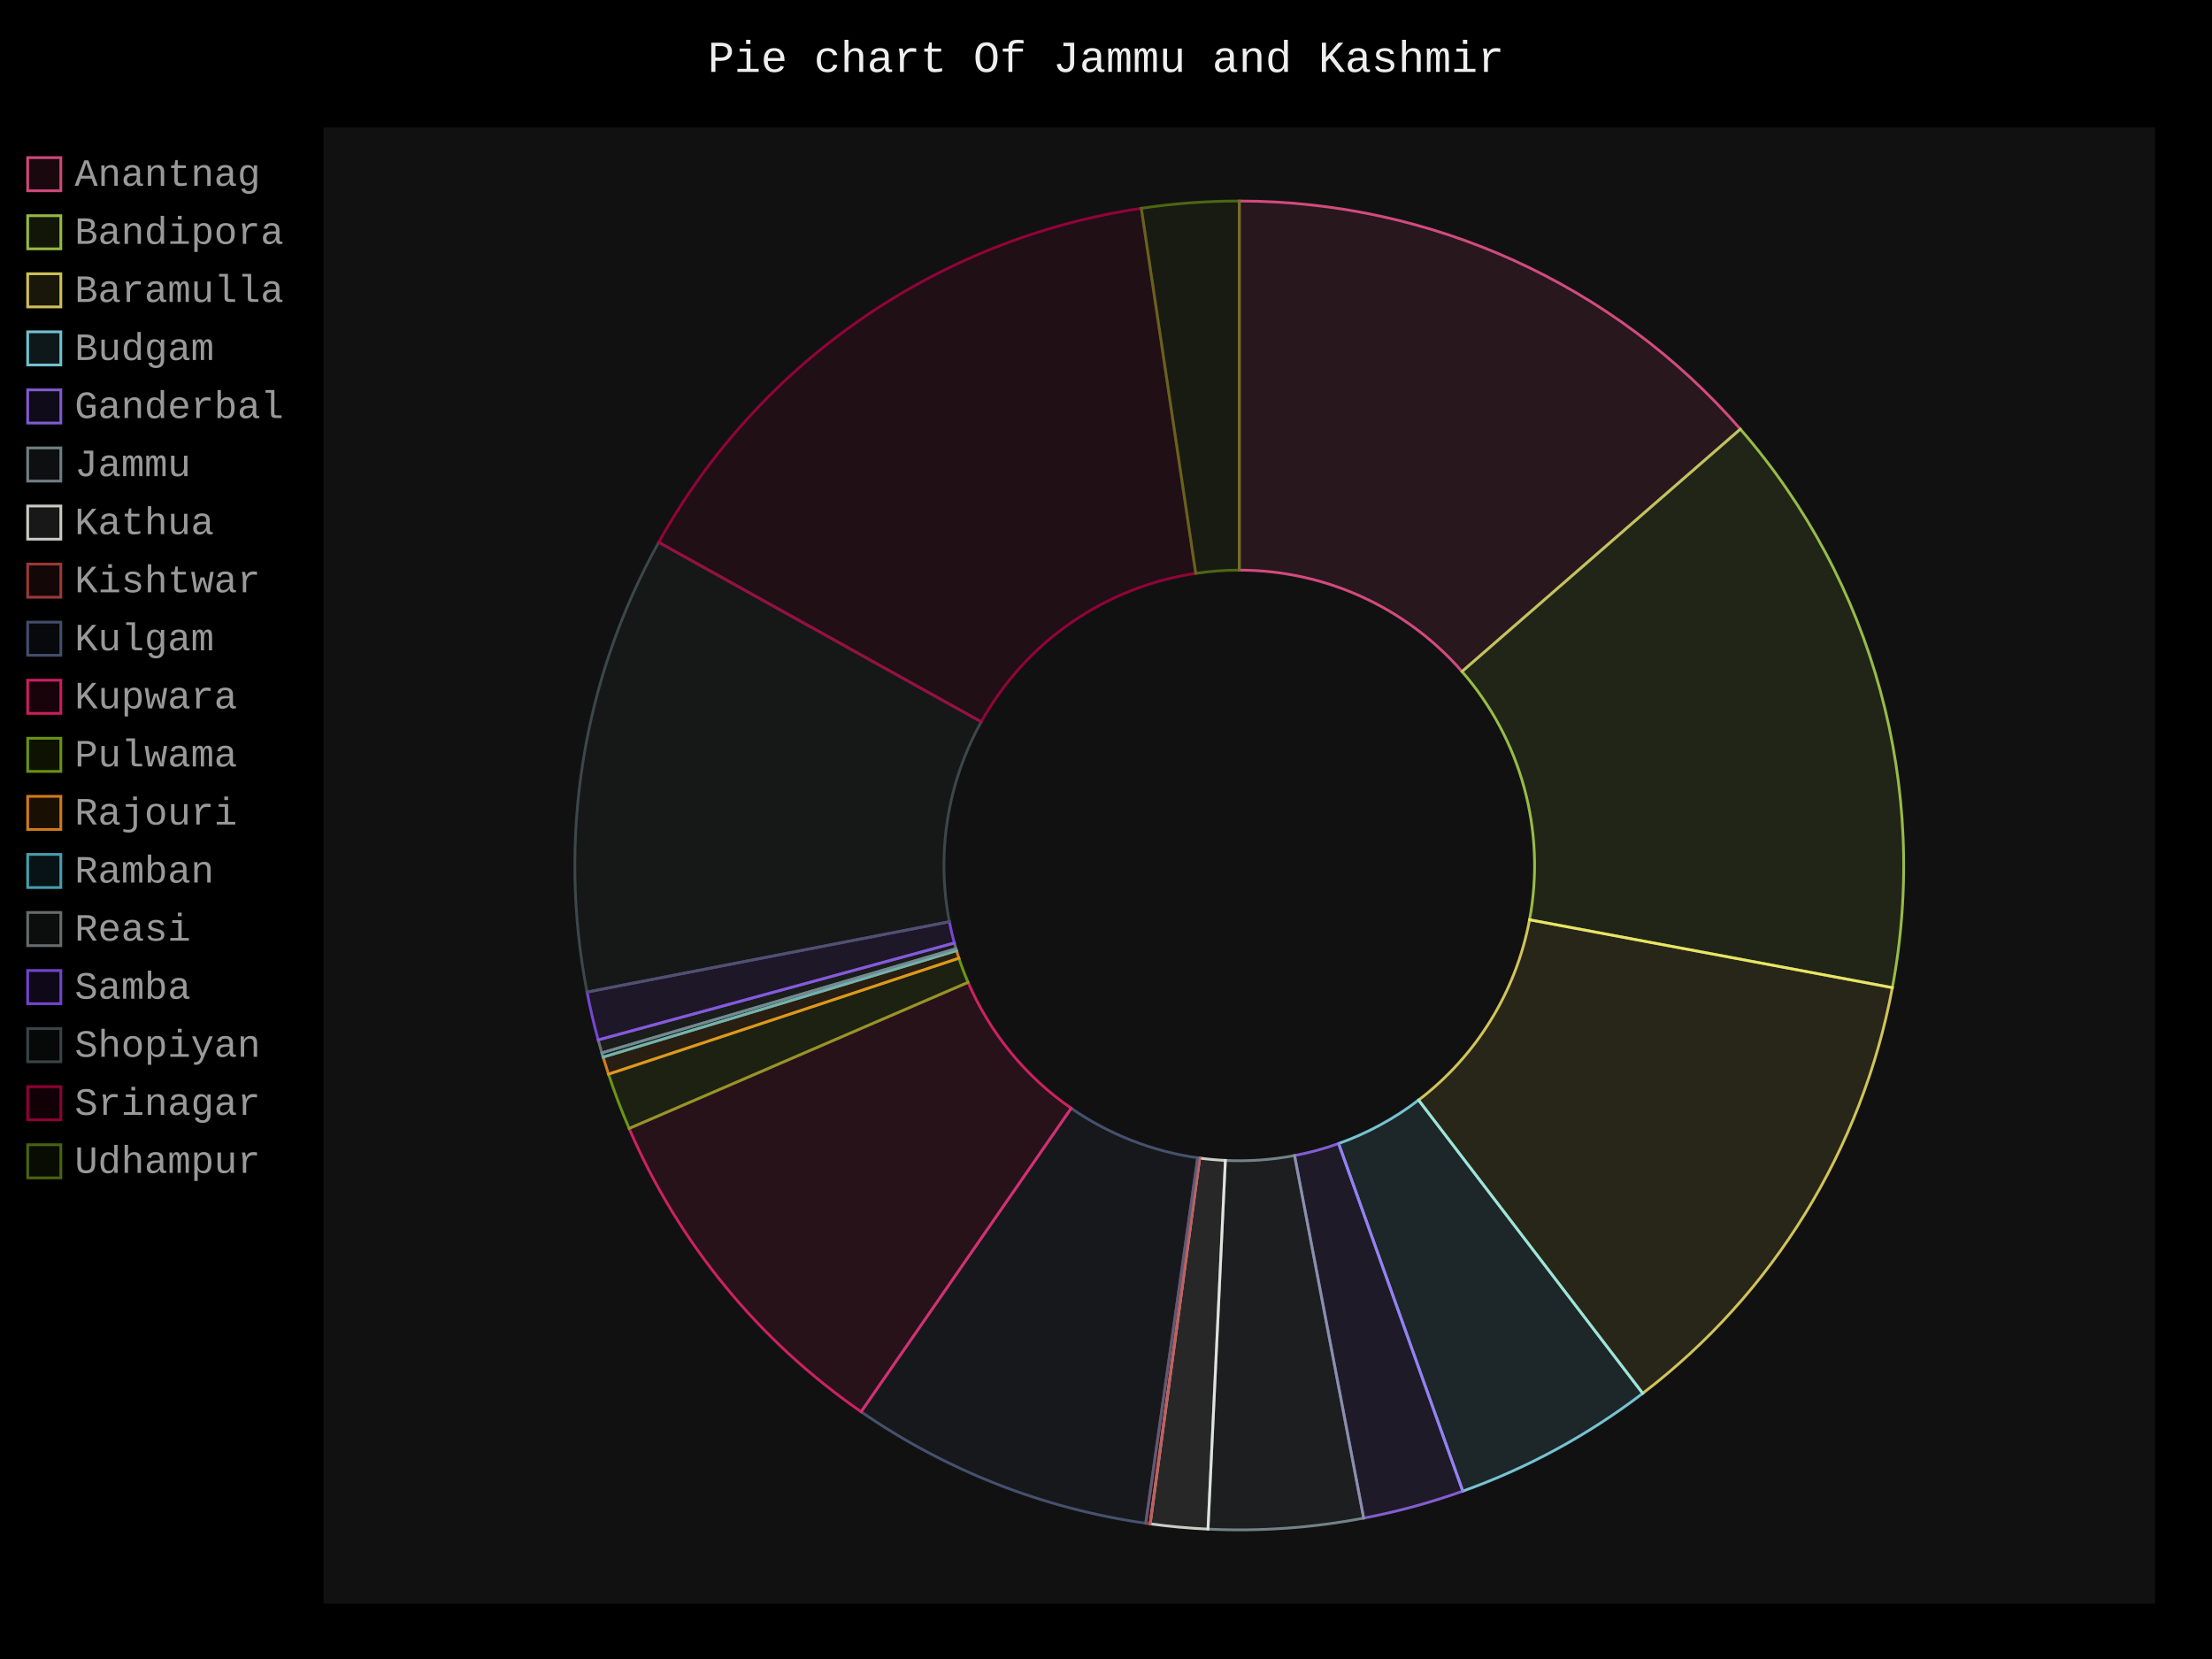
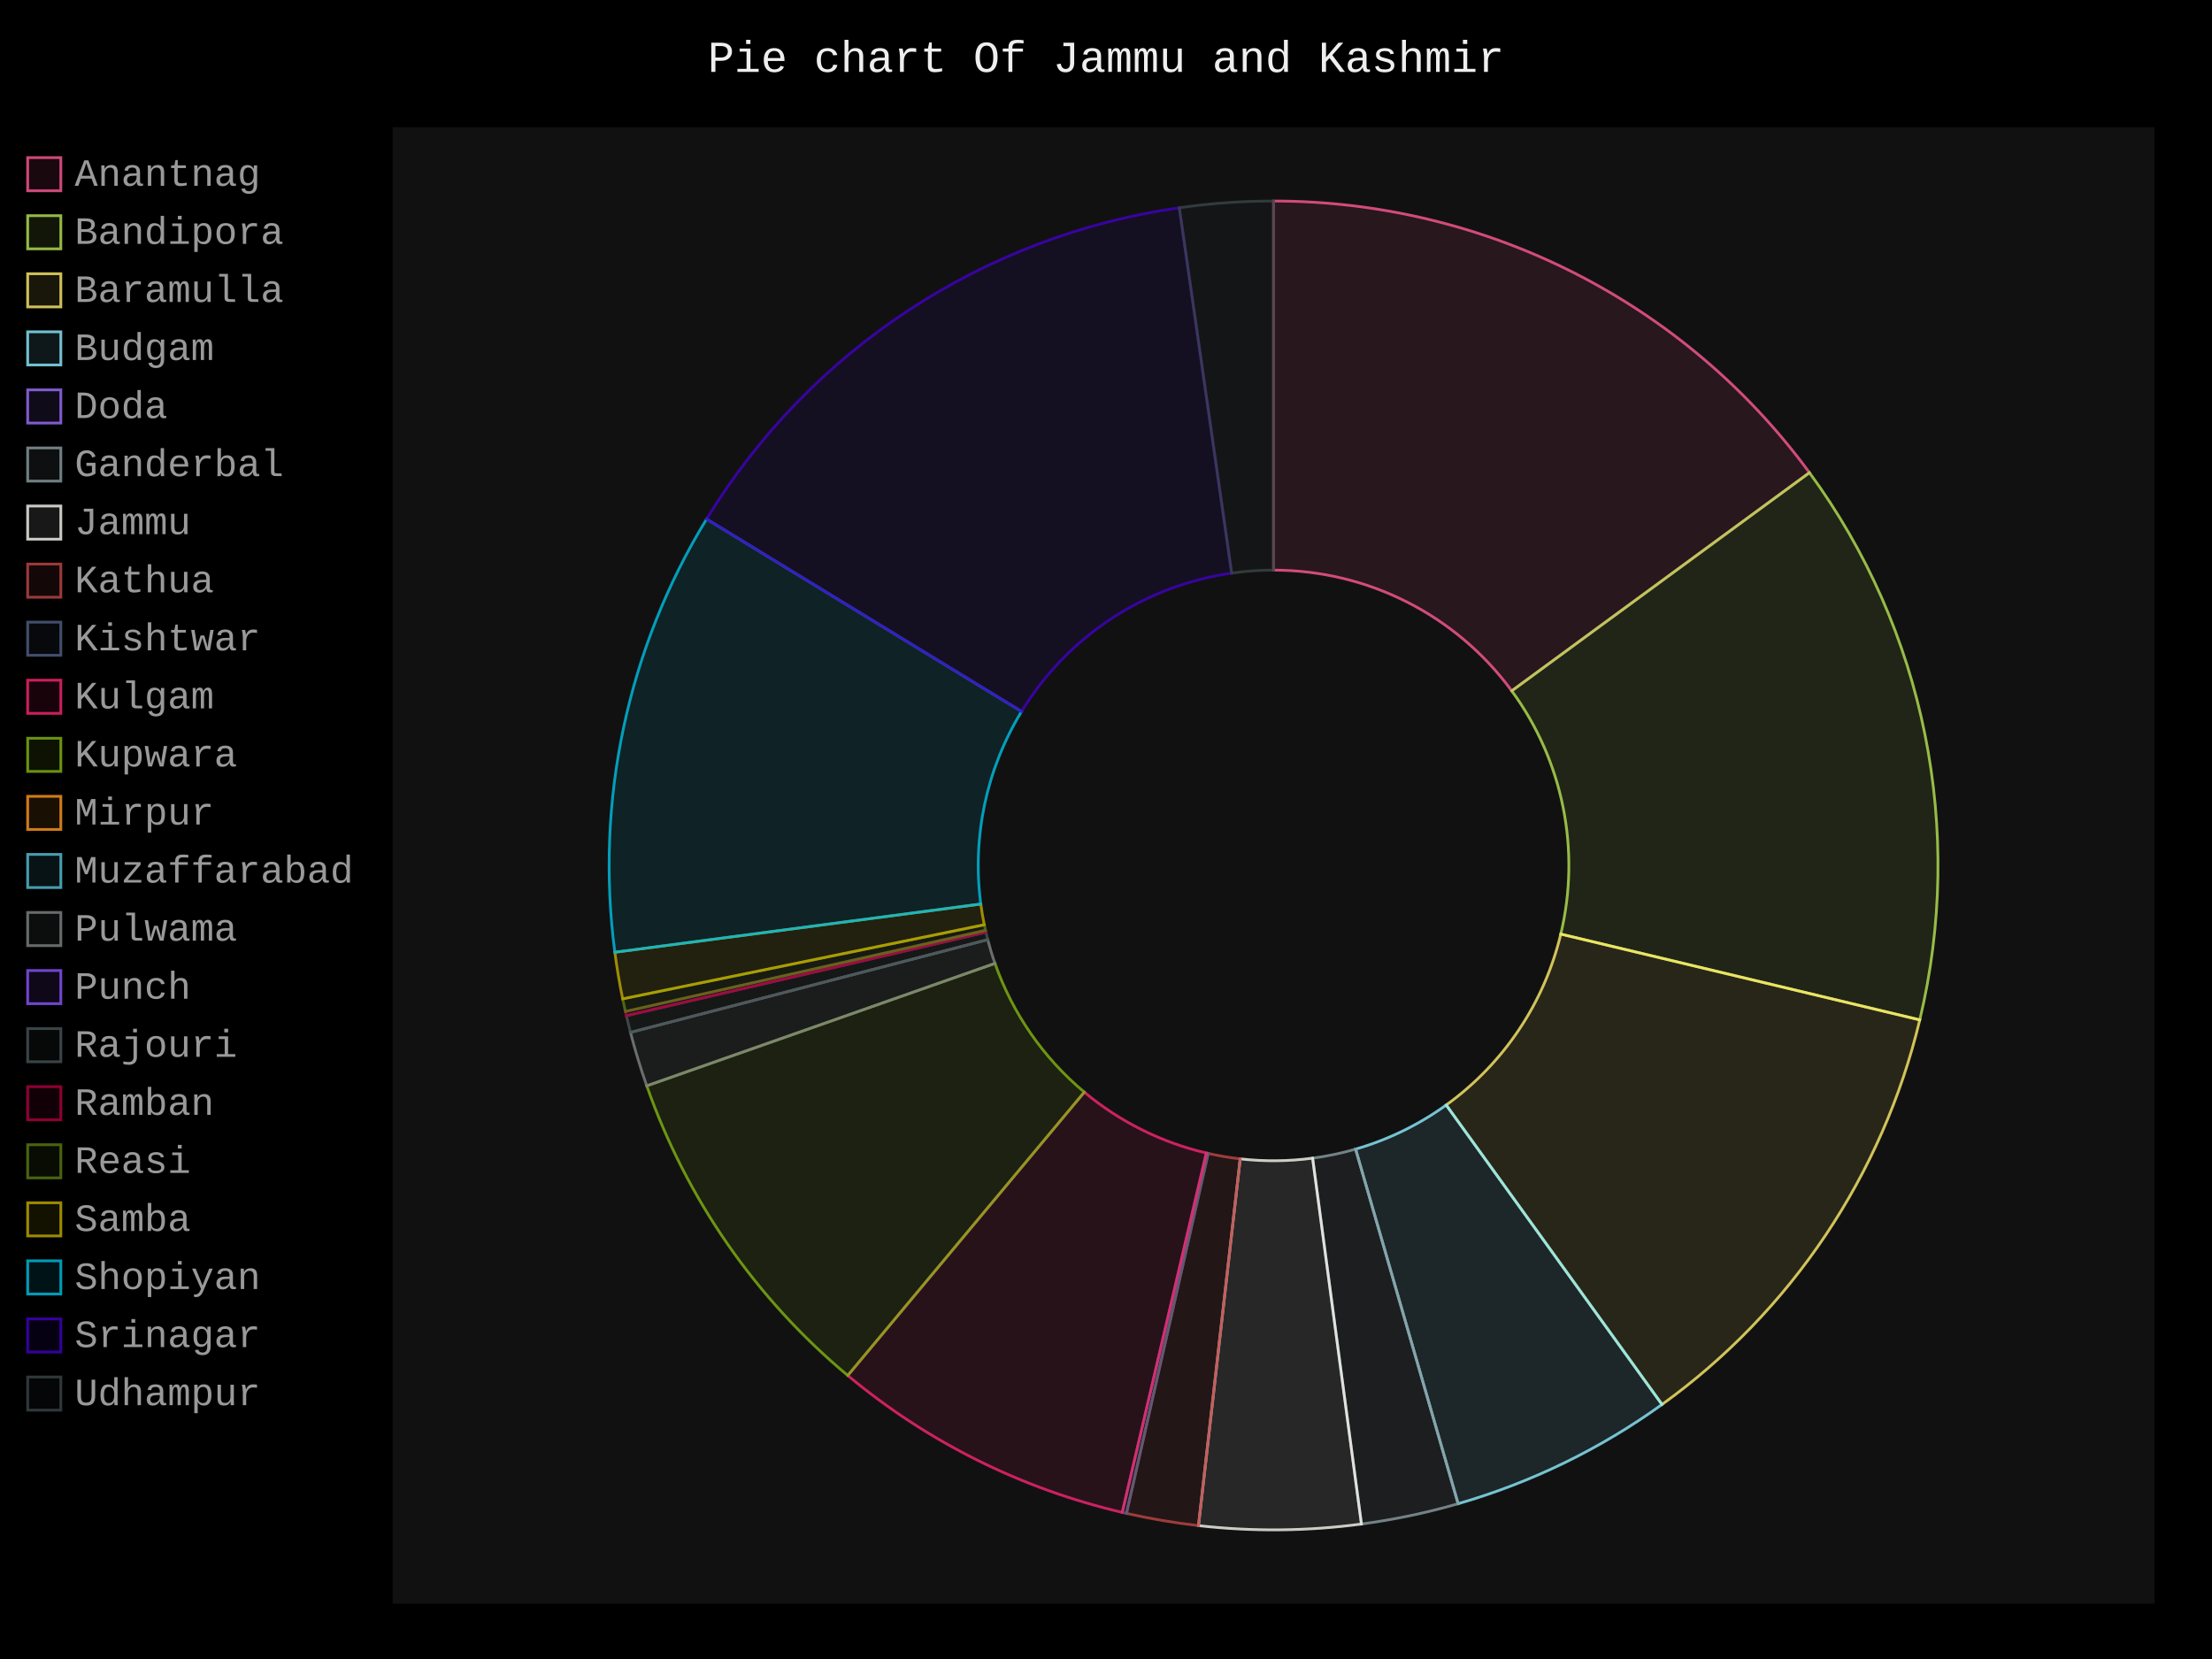
- <svg xmlns="http://www.w3.org/2000/svg" id="chart-0e5aeaa8-f620-4024-a647-c44c529b500d" class="pygal-chart" viewBox="0 0 800 600">
+ <svg xmlns="http://www.w3.org/2000/svg" id="chart-2ca750ee-2e37-4c13-b489-1b97497f5951" class="pygal-chart" viewBox="0 0 800 600">
  <defs>
-     <style type="text/css">#chart-0e5aeaa8-f620-4024-a647-c44c529b500d{-webkit-user-select:none;-webkit-font-smoothing:antialiased;font-family:Consolas,"Liberation Mono",Menlo,Courier,monospace}#chart-0e5aeaa8-f620-4024-a647-c44c529b500d .title{font-family:Consolas,"Liberation Mono",Menlo,Courier,monospace;font-size:16px}#chart-0e5aeaa8-f620-4024-a647-c44c529b500d .legends .legend text{font-family:Consolas,"Liberation Mono",Menlo,Courier,monospace;font-size:14px}#chart-0e5aeaa8-f620-4024-a647-c44c529b500d .axis text{font-family:Consolas,"Liberation Mono",Menlo,Courier,monospace;font-size:10px}#chart-0e5aeaa8-f620-4024-a647-c44c529b500d .axis text.major{font-family:Consolas,"Liberation Mono",Menlo,Courier,monospace;font-size:10px}#chart-0e5aeaa8-f620-4024-a647-c44c529b500d .text-overlay text.value{font-family:Consolas,"Liberation Mono",Menlo,Courier,monospace;font-size:16px}#chart-0e5aeaa8-f620-4024-a647-c44c529b500d .text-overlay text.label{font-family:Consolas,"Liberation Mono",Menlo,Courier,monospace;font-size:10px}#chart-0e5aeaa8-f620-4024-a647-c44c529b500d .tooltip{font-family:Consolas,"Liberation Mono",Menlo,Courier,monospace;font-size:14px}#chart-0e5aeaa8-f620-4024-a647-c44c529b500d text.no_data{font-family:Consolas,"Liberation Mono",Menlo,Courier,monospace;font-size:64px}
- #chart-0e5aeaa8-f620-4024-a647-c44c529b500d{background-color:black}#chart-0e5aeaa8-f620-4024-a647-c44c529b500d path,#chart-0e5aeaa8-f620-4024-a647-c44c529b500d line,#chart-0e5aeaa8-f620-4024-a647-c44c529b500d rect,#chart-0e5aeaa8-f620-4024-a647-c44c529b500d circle{-webkit-transition:1s ease-out;-moz-transition:1s ease-out;transition:1s ease-out}#chart-0e5aeaa8-f620-4024-a647-c44c529b500d .graph &gt; .background{fill:black}#chart-0e5aeaa8-f620-4024-a647-c44c529b500d .plot &gt; .background{fill:#111}#chart-0e5aeaa8-f620-4024-a647-c44c529b500d .graph{fill:#999}#chart-0e5aeaa8-f620-4024-a647-c44c529b500d text.no_data{fill:#eee}#chart-0e5aeaa8-f620-4024-a647-c44c529b500d .title{fill:#eee}#chart-0e5aeaa8-f620-4024-a647-c44c529b500d .legends .legend text{fill:#999}#chart-0e5aeaa8-f620-4024-a647-c44c529b500d .legends .legend:hover text{fill:#eee}#chart-0e5aeaa8-f620-4024-a647-c44c529b500d .axis .line{stroke:#eee}#chart-0e5aeaa8-f620-4024-a647-c44c529b500d .axis .guide.line{stroke:#555}#chart-0e5aeaa8-f620-4024-a647-c44c529b500d .axis .major.line{stroke:#999}#chart-0e5aeaa8-f620-4024-a647-c44c529b500d .axis text.major{fill:#eee}#chart-0e5aeaa8-f620-4024-a647-c44c529b500d .axis.y .guides:hover .guide.line,#chart-0e5aeaa8-f620-4024-a647-c44c529b500d .line-graph .axis.x .guides:hover .guide.line,#chart-0e5aeaa8-f620-4024-a647-c44c529b500d .stackedline-graph .axis.x .guides:hover .guide.line,#chart-0e5aeaa8-f620-4024-a647-c44c529b500d .xy-graph .axis.x .guides:hover .guide.line{stroke:#eee}#chart-0e5aeaa8-f620-4024-a647-c44c529b500d .axis .guides:hover text{fill:#eee}#chart-0e5aeaa8-f620-4024-a647-c44c529b500d .reactive{fill-opacity:.1;stroke-opacity:.8}#chart-0e5aeaa8-f620-4024-a647-c44c529b500d .ci{stroke:#999}#chart-0e5aeaa8-f620-4024-a647-c44c529b500d .reactive.active,#chart-0e5aeaa8-f620-4024-a647-c44c529b500d .active .reactive{fill-opacity:.75;stroke-opacity:.9;stroke-width:4}#chart-0e5aeaa8-f620-4024-a647-c44c529b500d .ci .reactive.active{stroke-width:1.5}#chart-0e5aeaa8-f620-4024-a647-c44c529b500d .series text{fill:#eee}#chart-0e5aeaa8-f620-4024-a647-c44c529b500d .tooltip rect{fill:#111;stroke:#eee;-webkit-transition:opacity 1s ease-out;-moz-transition:opacity 1s ease-out;transition:opacity 1s ease-out}#chart-0e5aeaa8-f620-4024-a647-c44c529b500d .tooltip .label{fill:#999}#chart-0e5aeaa8-f620-4024-a647-c44c529b500d .tooltip .label{fill:#999}#chart-0e5aeaa8-f620-4024-a647-c44c529b500d .tooltip .legend{font-size:.8em;fill:#555}#chart-0e5aeaa8-f620-4024-a647-c44c529b500d .tooltip .x_label{font-size:.6em;fill:#eee}#chart-0e5aeaa8-f620-4024-a647-c44c529b500d .tooltip .xlink{font-size:.5em;text-decoration:underline}#chart-0e5aeaa8-f620-4024-a647-c44c529b500d .tooltip .value{font-size:1.5em}#chart-0e5aeaa8-f620-4024-a647-c44c529b500d .bound{font-size:.5em}#chart-0e5aeaa8-f620-4024-a647-c44c529b500d .max-value{font-size:.75em;fill:#555}#chart-0e5aeaa8-f620-4024-a647-c44c529b500d .map-element{fill:#111;stroke:#555 !important}#chart-0e5aeaa8-f620-4024-a647-c44c529b500d .map-element .reactive{fill-opacity:inherit;stroke-opacity:inherit}#chart-0e5aeaa8-f620-4024-a647-c44c529b500d .color-0,#chart-0e5aeaa8-f620-4024-a647-c44c529b500d .color-0 a:visited{stroke:#ff5995;fill:#ff5995}#chart-0e5aeaa8-f620-4024-a647-c44c529b500d .color-1,#chart-0e5aeaa8-f620-4024-a647-c44c529b500d .color-1 a:visited{stroke:#b6e354;fill:#b6e354}#chart-0e5aeaa8-f620-4024-a647-c44c529b500d .color-2,#chart-0e5aeaa8-f620-4024-a647-c44c529b500d .color-2 a:visited{stroke:#feed6c;fill:#feed6c}#chart-0e5aeaa8-f620-4024-a647-c44c529b500d .color-3,#chart-0e5aeaa8-f620-4024-a647-c44c529b500d .color-3 a:visited{stroke:#8cedff;fill:#8cedff}#chart-0e5aeaa8-f620-4024-a647-c44c529b500d .color-4,#chart-0e5aeaa8-f620-4024-a647-c44c529b500d .color-4 a:visited{stroke:#9e6ffe;fill:#9e6ffe}#chart-0e5aeaa8-f620-4024-a647-c44c529b500d .color-5,#chart-0e5aeaa8-f620-4024-a647-c44c529b500d .color-5 a:visited{stroke:#899ca1;fill:#899ca1}#chart-0e5aeaa8-f620-4024-a647-c44c529b500d .color-6,#chart-0e5aeaa8-f620-4024-a647-c44c529b500d .color-6 a:visited{stroke:#f8f8f2;fill:#f8f8f2}#chart-0e5aeaa8-f620-4024-a647-c44c529b500d .color-7,#chart-0e5aeaa8-f620-4024-a647-c44c529b500d .color-7 a:visited{stroke:#bf4646;fill:#bf4646}#chart-0e5aeaa8-f620-4024-a647-c44c529b500d .color-8,#chart-0e5aeaa8-f620-4024-a647-c44c529b500d .color-8 a:visited{stroke:#516083;fill:#516083}#chart-0e5aeaa8-f620-4024-a647-c44c529b500d .color-9,#chart-0e5aeaa8-f620-4024-a647-c44c529b500d .color-9 a:visited{stroke:#f92672;fill:#f92672}#chart-0e5aeaa8-f620-4024-a647-c44c529b500d .color-10,#chart-0e5aeaa8-f620-4024-a647-c44c529b500d .color-10 a:visited{stroke:#82b414;fill:#82b414}#chart-0e5aeaa8-f620-4024-a647-c44c529b500d .color-11,#chart-0e5aeaa8-f620-4024-a647-c44c529b500d .color-11 a:visited{stroke:#fd971f;fill:#fd971f}#chart-0e5aeaa8-f620-4024-a647-c44c529b500d .color-12,#chart-0e5aeaa8-f620-4024-a647-c44c529b500d .color-12 a:visited{stroke:#56c2d6;fill:#56c2d6}#chart-0e5aeaa8-f620-4024-a647-c44c529b500d .color-13,#chart-0e5aeaa8-f620-4024-a647-c44c529b500d .color-13 a:visited{stroke:#808384;fill:#808384}#chart-0e5aeaa8-f620-4024-a647-c44c529b500d .color-14,#chart-0e5aeaa8-f620-4024-a647-c44c529b500d .color-14 a:visited{stroke:#8c54fe;fill:#8c54fe}#chart-0e5aeaa8-f620-4024-a647-c44c529b500d .color-15,#chart-0e5aeaa8-f620-4024-a647-c44c529b500d .color-15 a:visited{stroke:#465457;fill:#465457}#chart-0e5aeaa8-f620-4024-a647-c44c529b500d .color-16,#chart-0e5aeaa8-f620-4024-a647-c44c529b500d .color-16 a:visited{stroke:#b00040;fill:#b00040}#chart-0e5aeaa8-f620-4024-a647-c44c529b500d .color-17,#chart-0e5aeaa8-f620-4024-a647-c44c529b500d .color-17 a:visited{stroke:#5a7b14;fill:#5a7b14}#chart-0e5aeaa8-f620-4024-a647-c44c529b500d .text-overlay .color-0 text{fill:black}#chart-0e5aeaa8-f620-4024-a647-c44c529b500d .text-overlay .color-1 text{fill:black}#chart-0e5aeaa8-f620-4024-a647-c44c529b500d .text-overlay .color-2 text{fill:black}#chart-0e5aeaa8-f620-4024-a647-c44c529b500d .text-overlay .color-3 text{fill:black}#chart-0e5aeaa8-f620-4024-a647-c44c529b500d .text-overlay .color-4 text{fill:black}#chart-0e5aeaa8-f620-4024-a647-c44c529b500d .text-overlay .color-5 text{fill:black}#chart-0e5aeaa8-f620-4024-a647-c44c529b500d .text-overlay .color-6 text{fill:black}#chart-0e5aeaa8-f620-4024-a647-c44c529b500d .text-overlay .color-7 text{fill:black}#chart-0e5aeaa8-f620-4024-a647-c44c529b500d .text-overlay .color-8 text{fill:black}#chart-0e5aeaa8-f620-4024-a647-c44c529b500d .text-overlay .color-9 text{fill:black}#chart-0e5aeaa8-f620-4024-a647-c44c529b500d .text-overlay .color-10 text{fill:black}#chart-0e5aeaa8-f620-4024-a647-c44c529b500d .text-overlay .color-11 text{fill:black}#chart-0e5aeaa8-f620-4024-a647-c44c529b500d .text-overlay .color-12 text{fill:black}#chart-0e5aeaa8-f620-4024-a647-c44c529b500d .text-overlay .color-13 text{fill:black}#chart-0e5aeaa8-f620-4024-a647-c44c529b500d .text-overlay .color-14 text{fill:black}#chart-0e5aeaa8-f620-4024-a647-c44c529b500d .text-overlay .color-15 text{fill:black}#chart-0e5aeaa8-f620-4024-a647-c44c529b500d .text-overlay .color-16 text{fill:black}#chart-0e5aeaa8-f620-4024-a647-c44c529b500d .text-overlay .color-17 text{fill:black}
- #chart-0e5aeaa8-f620-4024-a647-c44c529b500d text.no_data{text-anchor:middle}#chart-0e5aeaa8-f620-4024-a647-c44c529b500d .guide.line{fill:none}#chart-0e5aeaa8-f620-4024-a647-c44c529b500d .centered{text-anchor:middle}#chart-0e5aeaa8-f620-4024-a647-c44c529b500d .title{text-anchor:middle}#chart-0e5aeaa8-f620-4024-a647-c44c529b500d .legends .legend text{fill-opacity:1}#chart-0e5aeaa8-f620-4024-a647-c44c529b500d .axis.x text{text-anchor:middle}#chart-0e5aeaa8-f620-4024-a647-c44c529b500d .axis.x:not(.web) text[transform]{text-anchor:start}#chart-0e5aeaa8-f620-4024-a647-c44c529b500d .axis.x:not(.web) text[transform].backwards{text-anchor:end}#chart-0e5aeaa8-f620-4024-a647-c44c529b500d .axis.y text{text-anchor:end}#chart-0e5aeaa8-f620-4024-a647-c44c529b500d .axis.y text[transform].backwards{text-anchor:start}#chart-0e5aeaa8-f620-4024-a647-c44c529b500d .axis.y2 text{text-anchor:start}#chart-0e5aeaa8-f620-4024-a647-c44c529b500d .axis.y2 text[transform].backwards{text-anchor:end}#chart-0e5aeaa8-f620-4024-a647-c44c529b500d .axis .guide.line{stroke-dasharray:4,4}#chart-0e5aeaa8-f620-4024-a647-c44c529b500d .axis .major.guide.line{stroke-dasharray:6,6}#chart-0e5aeaa8-f620-4024-a647-c44c529b500d .horizontal .axis.y .guide.line,#chart-0e5aeaa8-f620-4024-a647-c44c529b500d .horizontal .axis.y2 .guide.line,#chart-0e5aeaa8-f620-4024-a647-c44c529b500d .vertical .axis.x .guide.line{opacity:0}#chart-0e5aeaa8-f620-4024-a647-c44c529b500d .horizontal .axis.always_show .guide.line,#chart-0e5aeaa8-f620-4024-a647-c44c529b500d .vertical .axis.always_show .guide.line{opacity:1 !important}#chart-0e5aeaa8-f620-4024-a647-c44c529b500d .axis.y .guides:hover .guide.line,#chart-0e5aeaa8-f620-4024-a647-c44c529b500d .axis.y2 .guides:hover .guide.line,#chart-0e5aeaa8-f620-4024-a647-c44c529b500d .axis.x .guides:hover .guide.line{opacity:1}#chart-0e5aeaa8-f620-4024-a647-c44c529b500d .axis .guides:hover text{opacity:1}#chart-0e5aeaa8-f620-4024-a647-c44c529b500d .nofill{fill:none}#chart-0e5aeaa8-f620-4024-a647-c44c529b500d .subtle-fill{fill-opacity:.2}#chart-0e5aeaa8-f620-4024-a647-c44c529b500d .dot{stroke-width:1px;fill-opacity:1}#chart-0e5aeaa8-f620-4024-a647-c44c529b500d .dot.active{stroke-width:5px}#chart-0e5aeaa8-f620-4024-a647-c44c529b500d .dot.negative{fill:transparent}#chart-0e5aeaa8-f620-4024-a647-c44c529b500d text,#chart-0e5aeaa8-f620-4024-a647-c44c529b500d tspan{stroke:none !important}#chart-0e5aeaa8-f620-4024-a647-c44c529b500d .series text.active{opacity:1}#chart-0e5aeaa8-f620-4024-a647-c44c529b500d .tooltip rect{fill-opacity:.95;stroke-width:.5}#chart-0e5aeaa8-f620-4024-a647-c44c529b500d .tooltip text{fill-opacity:1}#chart-0e5aeaa8-f620-4024-a647-c44c529b500d .showable{visibility:hidden}#chart-0e5aeaa8-f620-4024-a647-c44c529b500d .showable.shown{visibility:visible}#chart-0e5aeaa8-f620-4024-a647-c44c529b500d .gauge-background{fill:rgba(229,229,229,1);stroke:none}#chart-0e5aeaa8-f620-4024-a647-c44c529b500d .bg-lines{stroke:black;stroke-width:2px}</style>
+     <style type="text/css">#chart-2ca750ee-2e37-4c13-b489-1b97497f5951{-webkit-user-select:none;-webkit-font-smoothing:antialiased;font-family:Consolas,"Liberation Mono",Menlo,Courier,monospace}#chart-2ca750ee-2e37-4c13-b489-1b97497f5951 .title{font-family:Consolas,"Liberation Mono",Menlo,Courier,monospace;font-size:16px}#chart-2ca750ee-2e37-4c13-b489-1b97497f5951 .legends .legend text{font-family:Consolas,"Liberation Mono",Menlo,Courier,monospace;font-size:14px}#chart-2ca750ee-2e37-4c13-b489-1b97497f5951 .axis text{font-family:Consolas,"Liberation Mono",Menlo,Courier,monospace;font-size:10px}#chart-2ca750ee-2e37-4c13-b489-1b97497f5951 .axis text.major{font-family:Consolas,"Liberation Mono",Menlo,Courier,monospace;font-size:10px}#chart-2ca750ee-2e37-4c13-b489-1b97497f5951 .text-overlay text.value{font-family:Consolas,"Liberation Mono",Menlo,Courier,monospace;font-size:16px}#chart-2ca750ee-2e37-4c13-b489-1b97497f5951 .text-overlay text.label{font-family:Consolas,"Liberation Mono",Menlo,Courier,monospace;font-size:10px}#chart-2ca750ee-2e37-4c13-b489-1b97497f5951 .tooltip{font-family:Consolas,"Liberation Mono",Menlo,Courier,monospace;font-size:14px}#chart-2ca750ee-2e37-4c13-b489-1b97497f5951 text.no_data{font-family:Consolas,"Liberation Mono",Menlo,Courier,monospace;font-size:64px}
+ #chart-2ca750ee-2e37-4c13-b489-1b97497f5951{background-color:black}#chart-2ca750ee-2e37-4c13-b489-1b97497f5951 path,#chart-2ca750ee-2e37-4c13-b489-1b97497f5951 line,#chart-2ca750ee-2e37-4c13-b489-1b97497f5951 rect,#chart-2ca750ee-2e37-4c13-b489-1b97497f5951 circle{-webkit-transition:1s ease-out;-moz-transition:1s ease-out;transition:1s ease-out}#chart-2ca750ee-2e37-4c13-b489-1b97497f5951 .graph &gt; .background{fill:black}#chart-2ca750ee-2e37-4c13-b489-1b97497f5951 .plot &gt; .background{fill:#111}#chart-2ca750ee-2e37-4c13-b489-1b97497f5951 .graph{fill:#999}#chart-2ca750ee-2e37-4c13-b489-1b97497f5951 text.no_data{fill:#eee}#chart-2ca750ee-2e37-4c13-b489-1b97497f5951 .title{fill:#eee}#chart-2ca750ee-2e37-4c13-b489-1b97497f5951 .legends .legend text{fill:#999}#chart-2ca750ee-2e37-4c13-b489-1b97497f5951 .legends .legend:hover text{fill:#eee}#chart-2ca750ee-2e37-4c13-b489-1b97497f5951 .axis .line{stroke:#eee}#chart-2ca750ee-2e37-4c13-b489-1b97497f5951 .axis .guide.line{stroke:#555}#chart-2ca750ee-2e37-4c13-b489-1b97497f5951 .axis .major.line{stroke:#999}#chart-2ca750ee-2e37-4c13-b489-1b97497f5951 .axis text.major{fill:#eee}#chart-2ca750ee-2e37-4c13-b489-1b97497f5951 .axis.y .guides:hover .guide.line,#chart-2ca750ee-2e37-4c13-b489-1b97497f5951 .line-graph .axis.x .guides:hover .guide.line,#chart-2ca750ee-2e37-4c13-b489-1b97497f5951 .stackedline-graph .axis.x .guides:hover .guide.line,#chart-2ca750ee-2e37-4c13-b489-1b97497f5951 .xy-graph .axis.x .guides:hover .guide.line{stroke:#eee}#chart-2ca750ee-2e37-4c13-b489-1b97497f5951 .axis .guides:hover text{fill:#eee}#chart-2ca750ee-2e37-4c13-b489-1b97497f5951 .reactive{fill-opacity:.1;stroke-opacity:.8}#chart-2ca750ee-2e37-4c13-b489-1b97497f5951 .ci{stroke:#999}#chart-2ca750ee-2e37-4c13-b489-1b97497f5951 .reactive.active,#chart-2ca750ee-2e37-4c13-b489-1b97497f5951 .active .reactive{fill-opacity:.75;stroke-opacity:.9;stroke-width:4}#chart-2ca750ee-2e37-4c13-b489-1b97497f5951 .ci .reactive.active{stroke-width:1.5}#chart-2ca750ee-2e37-4c13-b489-1b97497f5951 .series text{fill:#eee}#chart-2ca750ee-2e37-4c13-b489-1b97497f5951 .tooltip rect{fill:#111;stroke:#eee;-webkit-transition:opacity 1s ease-out;-moz-transition:opacity 1s ease-out;transition:opacity 1s ease-out}#chart-2ca750ee-2e37-4c13-b489-1b97497f5951 .tooltip .label{fill:#999}#chart-2ca750ee-2e37-4c13-b489-1b97497f5951 .tooltip .label{fill:#999}#chart-2ca750ee-2e37-4c13-b489-1b97497f5951 .tooltip .legend{font-size:.8em;fill:#555}#chart-2ca750ee-2e37-4c13-b489-1b97497f5951 .tooltip .x_label{font-size:.6em;fill:#eee}#chart-2ca750ee-2e37-4c13-b489-1b97497f5951 .tooltip .xlink{font-size:.5em;text-decoration:underline}#chart-2ca750ee-2e37-4c13-b489-1b97497f5951 .tooltip .value{font-size:1.5em}#chart-2ca750ee-2e37-4c13-b489-1b97497f5951 .bound{font-size:.5em}#chart-2ca750ee-2e37-4c13-b489-1b97497f5951 .max-value{font-size:.75em;fill:#555}#chart-2ca750ee-2e37-4c13-b489-1b97497f5951 .map-element{fill:#111;stroke:#555 !important}#chart-2ca750ee-2e37-4c13-b489-1b97497f5951 .map-element .reactive{fill-opacity:inherit;stroke-opacity:inherit}#chart-2ca750ee-2e37-4c13-b489-1b97497f5951 .color-0,#chart-2ca750ee-2e37-4c13-b489-1b97497f5951 .color-0 a:visited{stroke:#ff5995;fill:#ff5995}#chart-2ca750ee-2e37-4c13-b489-1b97497f5951 .color-1,#chart-2ca750ee-2e37-4c13-b489-1b97497f5951 .color-1 a:visited{stroke:#b6e354;fill:#b6e354}#chart-2ca750ee-2e37-4c13-b489-1b97497f5951 .color-2,#chart-2ca750ee-2e37-4c13-b489-1b97497f5951 .color-2 a:visited{stroke:#feed6c;fill:#feed6c}#chart-2ca750ee-2e37-4c13-b489-1b97497f5951 .color-3,#chart-2ca750ee-2e37-4c13-b489-1b97497f5951 .color-3 a:visited{stroke:#8cedff;fill:#8cedff}#chart-2ca750ee-2e37-4c13-b489-1b97497f5951 .color-4,#chart-2ca750ee-2e37-4c13-b489-1b97497f5951 .color-4 a:visited{stroke:#9e6ffe;fill:#9e6ffe}#chart-2ca750ee-2e37-4c13-b489-1b97497f5951 .color-5,#chart-2ca750ee-2e37-4c13-b489-1b97497f5951 .color-5 a:visited{stroke:#899ca1;fill:#899ca1}#chart-2ca750ee-2e37-4c13-b489-1b97497f5951 .color-6,#chart-2ca750ee-2e37-4c13-b489-1b97497f5951 .color-6 a:visited{stroke:#f8f8f2;fill:#f8f8f2}#chart-2ca750ee-2e37-4c13-b489-1b97497f5951 .color-7,#chart-2ca750ee-2e37-4c13-b489-1b97497f5951 .color-7 a:visited{stroke:#bf4646;fill:#bf4646}#chart-2ca750ee-2e37-4c13-b489-1b97497f5951 .color-8,#chart-2ca750ee-2e37-4c13-b489-1b97497f5951 .color-8 a:visited{stroke:#516083;fill:#516083}#chart-2ca750ee-2e37-4c13-b489-1b97497f5951 .color-9,#chart-2ca750ee-2e37-4c13-b489-1b97497f5951 .color-9 a:visited{stroke:#f92672;fill:#f92672}#chart-2ca750ee-2e37-4c13-b489-1b97497f5951 .color-10,#chart-2ca750ee-2e37-4c13-b489-1b97497f5951 .color-10 a:visited{stroke:#82b414;fill:#82b414}#chart-2ca750ee-2e37-4c13-b489-1b97497f5951 .color-11,#chart-2ca750ee-2e37-4c13-b489-1b97497f5951 .color-11 a:visited{stroke:#fd971f;fill:#fd971f}#chart-2ca750ee-2e37-4c13-b489-1b97497f5951 .color-12,#chart-2ca750ee-2e37-4c13-b489-1b97497f5951 .color-12 a:visited{stroke:#56c2d6;fill:#56c2d6}#chart-2ca750ee-2e37-4c13-b489-1b97497f5951 .color-13,#chart-2ca750ee-2e37-4c13-b489-1b97497f5951 .color-13 a:visited{stroke:#808384;fill:#808384}#chart-2ca750ee-2e37-4c13-b489-1b97497f5951 .color-14,#chart-2ca750ee-2e37-4c13-b489-1b97497f5951 .color-14 a:visited{stroke:#8c54fe;fill:#8c54fe}#chart-2ca750ee-2e37-4c13-b489-1b97497f5951 .color-15,#chart-2ca750ee-2e37-4c13-b489-1b97497f5951 .color-15 a:visited{stroke:#465457;fill:#465457}#chart-2ca750ee-2e37-4c13-b489-1b97497f5951 .color-16,#chart-2ca750ee-2e37-4c13-b489-1b97497f5951 .color-16 a:visited{stroke:#b00040;fill:#b00040}#chart-2ca750ee-2e37-4c13-b489-1b97497f5951 .color-17,#chart-2ca750ee-2e37-4c13-b489-1b97497f5951 .color-17 a:visited{stroke:#5a7b14;fill:#5a7b14}#chart-2ca750ee-2e37-4c13-b489-1b97497f5951 .color-18,#chart-2ca750ee-2e37-4c13-b489-1b97497f5951 .color-18 a:visited{stroke:#c0aa01;fill:#c0aa01}#chart-2ca750ee-2e37-4c13-b489-1b97497f5951 .color-19,#chart-2ca750ee-2e37-4c13-b489-1b97497f5951 .color-19 a:visited{stroke:#00bfe3;fill:#00bfe3}#chart-2ca750ee-2e37-4c13-b489-1b97497f5951 .color-20,#chart-2ca750ee-2e37-4c13-b489-1b97497f5951 .color-20 a:visited{stroke:#4101c3;fill:#4101c3}#chart-2ca750ee-2e37-4c13-b489-1b97497f5951 .color-21,#chart-2ca750ee-2e37-4c13-b489-1b97497f5951 .color-21 a:visited{stroke:#3a4548;fill:#3a4548}#chart-2ca750ee-2e37-4c13-b489-1b97497f5951 .text-overlay .color-0 text{fill:black}#chart-2ca750ee-2e37-4c13-b489-1b97497f5951 .text-overlay .color-1 text{fill:black}#chart-2ca750ee-2e37-4c13-b489-1b97497f5951 .text-overlay .color-2 text{fill:black}#chart-2ca750ee-2e37-4c13-b489-1b97497f5951 .text-overlay .color-3 text{fill:black}#chart-2ca750ee-2e37-4c13-b489-1b97497f5951 .text-overlay .color-4 text{fill:black}#chart-2ca750ee-2e37-4c13-b489-1b97497f5951 .text-overlay .color-5 text{fill:black}#chart-2ca750ee-2e37-4c13-b489-1b97497f5951 .text-overlay .color-6 text{fill:black}#chart-2ca750ee-2e37-4c13-b489-1b97497f5951 .text-overlay .color-7 text{fill:black}#chart-2ca750ee-2e37-4c13-b489-1b97497f5951 .text-overlay .color-8 text{fill:black}#chart-2ca750ee-2e37-4c13-b489-1b97497f5951 .text-overlay .color-9 text{fill:black}#chart-2ca750ee-2e37-4c13-b489-1b97497f5951 .text-overlay .color-10 text{fill:black}#chart-2ca750ee-2e37-4c13-b489-1b97497f5951 .text-overlay .color-11 text{fill:black}#chart-2ca750ee-2e37-4c13-b489-1b97497f5951 .text-overlay .color-12 text{fill:black}#chart-2ca750ee-2e37-4c13-b489-1b97497f5951 .text-overlay .color-13 text{fill:black}#chart-2ca750ee-2e37-4c13-b489-1b97497f5951 .text-overlay .color-14 text{fill:black}#chart-2ca750ee-2e37-4c13-b489-1b97497f5951 .text-overlay .color-15 text{fill:black}#chart-2ca750ee-2e37-4c13-b489-1b97497f5951 .text-overlay .color-16 text{fill:black}#chart-2ca750ee-2e37-4c13-b489-1b97497f5951 .text-overlay .color-17 text{fill:black}#chart-2ca750ee-2e37-4c13-b489-1b97497f5951 .text-overlay .color-18 text{fill:black}#chart-2ca750ee-2e37-4c13-b489-1b97497f5951 .text-overlay .color-19 text{fill:black}#chart-2ca750ee-2e37-4c13-b489-1b97497f5951 .text-overlay .color-20 text{fill:black}#chart-2ca750ee-2e37-4c13-b489-1b97497f5951 .text-overlay .color-21 text{fill:black}
+ #chart-2ca750ee-2e37-4c13-b489-1b97497f5951 text.no_data{text-anchor:middle}#chart-2ca750ee-2e37-4c13-b489-1b97497f5951 .guide.line{fill:none}#chart-2ca750ee-2e37-4c13-b489-1b97497f5951 .centered{text-anchor:middle}#chart-2ca750ee-2e37-4c13-b489-1b97497f5951 .title{text-anchor:middle}#chart-2ca750ee-2e37-4c13-b489-1b97497f5951 .legends .legend text{fill-opacity:1}#chart-2ca750ee-2e37-4c13-b489-1b97497f5951 .axis.x text{text-anchor:middle}#chart-2ca750ee-2e37-4c13-b489-1b97497f5951 .axis.x:not(.web) text[transform]{text-anchor:start}#chart-2ca750ee-2e37-4c13-b489-1b97497f5951 .axis.x:not(.web) text[transform].backwards{text-anchor:end}#chart-2ca750ee-2e37-4c13-b489-1b97497f5951 .axis.y text{text-anchor:end}#chart-2ca750ee-2e37-4c13-b489-1b97497f5951 .axis.y text[transform].backwards{text-anchor:start}#chart-2ca750ee-2e37-4c13-b489-1b97497f5951 .axis.y2 text{text-anchor:start}#chart-2ca750ee-2e37-4c13-b489-1b97497f5951 .axis.y2 text[transform].backwards{text-anchor:end}#chart-2ca750ee-2e37-4c13-b489-1b97497f5951 .axis .guide.line{stroke-dasharray:4,4}#chart-2ca750ee-2e37-4c13-b489-1b97497f5951 .axis .major.guide.line{stroke-dasharray:6,6}#chart-2ca750ee-2e37-4c13-b489-1b97497f5951 .horizontal .axis.y .guide.line,#chart-2ca750ee-2e37-4c13-b489-1b97497f5951 .horizontal .axis.y2 .guide.line,#chart-2ca750ee-2e37-4c13-b489-1b97497f5951 .vertical .axis.x .guide.line{opacity:0}#chart-2ca750ee-2e37-4c13-b489-1b97497f5951 .horizontal .axis.always_show .guide.line,#chart-2ca750ee-2e37-4c13-b489-1b97497f5951 .vertical .axis.always_show .guide.line{opacity:1 !important}#chart-2ca750ee-2e37-4c13-b489-1b97497f5951 .axis.y .guides:hover .guide.line,#chart-2ca750ee-2e37-4c13-b489-1b97497f5951 .axis.y2 .guides:hover .guide.line,#chart-2ca750ee-2e37-4c13-b489-1b97497f5951 .axis.x .guides:hover .guide.line{opacity:1}#chart-2ca750ee-2e37-4c13-b489-1b97497f5951 .axis .guides:hover text{opacity:1}#chart-2ca750ee-2e37-4c13-b489-1b97497f5951 .nofill{fill:none}#chart-2ca750ee-2e37-4c13-b489-1b97497f5951 .subtle-fill{fill-opacity:.2}#chart-2ca750ee-2e37-4c13-b489-1b97497f5951 .dot{stroke-width:1px;fill-opacity:1}#chart-2ca750ee-2e37-4c13-b489-1b97497f5951 .dot.active{stroke-width:5px}#chart-2ca750ee-2e37-4c13-b489-1b97497f5951 .dot.negative{fill:transparent}#chart-2ca750ee-2e37-4c13-b489-1b97497f5951 text,#chart-2ca750ee-2e37-4c13-b489-1b97497f5951 tspan{stroke:none !important}#chart-2ca750ee-2e37-4c13-b489-1b97497f5951 .series text.active{opacity:1}#chart-2ca750ee-2e37-4c13-b489-1b97497f5951 .tooltip rect{fill-opacity:.95;stroke-width:.5}#chart-2ca750ee-2e37-4c13-b489-1b97497f5951 .tooltip text{fill-opacity:1}#chart-2ca750ee-2e37-4c13-b489-1b97497f5951 .showable{visibility:hidden}#chart-2ca750ee-2e37-4c13-b489-1b97497f5951 .showable.shown{visibility:visible}#chart-2ca750ee-2e37-4c13-b489-1b97497f5951 .gauge-background{fill:rgba(229,229,229,1);stroke:none}#chart-2ca750ee-2e37-4c13-b489-1b97497f5951 .bg-lines{stroke:black;stroke-width:2px}</style>
  </defs>
  <g class="graph pie-graph vertical">
    <rect class="background" height="600" width="800" x="0" y="0" />
-     <g class="plot" transform="translate(117, 46)">
-       <rect class="background" height="534" width="662.4" x="0" y="0" />
+     <g class="plot" transform="translate(142, 46)">
+       <rect class="background" height="534" width="637.2" x="0" y="0" />
      <g class="series serie-0 color-0">
        <g class="slices">
          <g class="slice">
-             <path class="slice reactive tooltip-trigger" d="M331.2 26.7 A240.3 240.3 0 0 1 512.421 109.193 L411.743 196.864 A106.8 106.8 0 0 0 331.2 160.2 z" />
+             <path class="slice reactive tooltip-trigger" d="M318.6 26.7 A240.3 240.3 0 0 1 512.411 124.939 L404.738 203.862 A106.8 106.8 0 0 0 318.6 160.2 z" />
          </g>
        </g>
      </g>
      <g class="series serie-1 color-1">
        <g class="slices">
          <g class="slice">
-             <path class="slice reactive tooltip-trigger" d="M512.421 109.193 A240.3 240.3 0 0 1 567.4 311.202 L436.178 286.645 A106.8 106.8 0 0 0 411.743 196.864 z" />
+             <path class="slice reactive tooltip-trigger" d="M512.411 124.939 A240.3 240.3 0 0 1 552.319 322.851 L422.475 291.823 A106.8 106.8 0 0 0 404.738 203.862 z" />
          </g>
        </g>
      </g>
      <g class="series serie-2 color-2">
        <g class="slices">
          <g class="slice">
-             <path class="slice reactive tooltip-trigger" d="M567.4 311.202 A240.3 240.3 0 0 1 477.111 457.929 L396.049 351.858 A106.8 106.8 0 0 0 436.178 286.645 z" />
+             <path class="slice reactive tooltip-trigger" d="M552.319 322.851 A240.3 240.3 0 0 1 459.089 461.954 L381.04 353.646 A106.8 106.8 0 0 0 422.475 291.823 z" />
          </g>
        </g>
      </g>
      <g class="series serie-3 color-3">
        <g class="slices">
          <g class="slice">
-             <path class="slice reactive tooltip-trigger" d="M477.111 457.929 A240.3 240.3 0 0 1 412.036 493.296 L367.127 367.576 A106.8 106.8 0 0 0 396.049 351.858 z" />
+             <path class="slice reactive tooltip-trigger" d="M459.089 461.954 A240.3 240.3 0 0 1 385.35 497.843 L348.267 369.597 A106.8 106.8 0 0 0 381.04 353.646 z" />
          </g>
        </g>
      </g>
      <g class="series serie-4 color-4">
        <g class="slices">
-           <g class="slice">
-             <path class="slice reactive tooltip-trigger" d="M412.036 493.296 A240.3 240.3 0 0 1 376.196 503.05 L351.198 371.911 A106.8 106.8 0 0 0 367.127 367.576 z" />
-           </g>
+           <g class="slice" />
        </g>
      </g>
      <g class="series serie-5 color-5">
        <g class="slices">
          <g class="slice">
-             <path class="slice reactive tooltip-trigger" d="M376.196 503.05 A240.3 240.3 0 0 1 319.888 507.034 L326.173 373.682 A106.8 106.8 0 0 0 351.198 371.911 z" />
+             <path class="slice reactive tooltip-trigger" d="M385.35 497.843 A240.3 240.3 0 0 1 350.383 505.189 L332.726 372.862 A106.8 106.8 0 0 0 348.267 369.597 z" />
          </g>
        </g>
      </g>
      <g class="series serie-6 color-6">
        <g class="slices">
          <g class="slice">
-             <path class="slice reactive tooltip-trigger" d="M319.888 507.034 A240.3 240.3 0 0 1 298.967 505.128 L316.874 372.835 A106.8 106.8 0 0 0 326.173 373.682 z" />
+             <path class="slice reactive tooltip-trigger" d="M350.383 505.189 A240.3 240.3 0 0 1 291.447 505.761 L306.532 373.116 A106.8 106.8 0 0 0 332.726 372.862 z" />
          </g>
        </g>
      </g>
      <g class="series serie-7 color-7">
        <g class="slices">
          <g class="slice">
-             <path class="slice reactive tooltip-trigger" d="M298.967 505.128 A240.3 240.3 0 0 1 297.365 504.906 L316.162 372.736 A106.8 106.8 0 0 0 316.874 372.835 z" />
+             <path class="slice reactive tooltip-trigger" d="M291.447 505.761 A240.3 240.3 0 0 1 265.399 501.337 L294.955 371.15 A106.8 106.8 0 0 0 306.532 373.116 z" />
          </g>
        </g>
      </g>
      <g class="series serie-8 color-8">
        <g class="slices">
          <g class="slice">
-             <path class="slice reactive tooltip-trigger" d="M297.365 504.906 A240.3 240.3 0 0 1 194.438 464.586 L270.417 354.816 A106.8 106.8 0 0 0 316.162 372.736 z" />
+             <path class="slice reactive tooltip-trigger" d="M265.399 501.337 A240.3 240.3 0 0 1 263.884 500.988 L294.282 370.995 A106.8 106.8 0 0 0 294.955 371.15 z" />
          </g>
        </g>
      </g>
      <g class="series serie-9 color-9">
        <g class="slices">
          <g class="slice">
-             <path class="slice reactive tooltip-trigger" d="M194.438 464.586 A240.3 240.3 0 0 1 110.529 362.123 L233.124 309.277 A106.8 106.8 0 0 0 270.417 354.816 z" />
+             <path class="slice reactive tooltip-trigger" d="M263.884 500.988 A240.3 240.3 0 0 1 164.602 451.469 L250.156 348.986 A106.8 106.8 0 0 0 294.282 370.995 z" />
          </g>
        </g>
      </g>
      <g class="series serie-10 color-10">
        <g class="slices">
          <g class="slice">
-             <path class="slice reactive tooltip-trigger" d="M110.529 362.123 A240.3 240.3 0 0 1 103.064 342.486 L229.806 300.549 A106.8 106.8 0 0 0 233.124 309.277 z" />
+             <path class="slice reactive tooltip-trigger" d="M164.602 451.469 A240.3 240.3 0 0 1 91.904 346.707 L217.846 302.425 A106.8 106.8 0 0 0 250.156 348.986 z" />
          </g>
        </g>
      </g>
      <g class="series serie-11 color-11">
        <g class="slices">
-           <g class="slice">
-             <path class="slice reactive tooltip-trigger" d="M103.064 342.486 A240.3 240.3 0 0 1 101.116 336.32 L228.94 297.809 A106.8 106.8 0 0 0 229.806 300.549 z" />
-           </g>
+           <g class="slice" />
        </g>
      </g>
      <g class="series serie-12 color-12">
        <g class="slices">
-           <g class="slice">
-             <path class="slice reactive tooltip-trigger" d="M101.116 336.32 A240.3 240.3 0 0 1 100.655 334.771 L228.735 297.12 A106.8 106.8 0 0 0 228.94 297.809 z" />
-           </g>
+           <g class="slice" />
        </g>
      </g>
      <g class="series serie-13 color-13">
        <g class="slices">
          <g class="slice">
-             <path class="slice reactive tooltip-trigger" d="M100.655 334.771 A240.3 240.3 0 0 1 99.334 330.105 L228.148 295.046 A106.8 106.8 0 0 0 228.735 297.12 z" />
+             <path class="slice reactive tooltip-trigger" d="M91.904 346.707 A240.3 240.3 0 0 1 86.009 327.377 L215.226 293.834 A106.8 106.8 0 0 0 217.846 302.425 z" />
          </g>
        </g>
      </g>
      <g class="series serie-14 color-14">
        <g class="slices">
-           <g class="slice">
-             <path class="slice reactive tooltip-trigger" d="M99.334 330.105 A240.3 240.3 0 0 1 95.303 312.79 L226.357 287.351 A106.8 106.8 0 0 0 228.148 295.046 z" />
-           </g>
+           <g class="slice" />
        </g>
      </g>
      <g class="series serie-15 color-15">
        <g class="slices">
          <g class="slice">
-             <path class="slice reactive tooltip-trigger" d="M95.303 312.79 A240.3 240.3 0 0 1 121.234 150.131 L237.882 215.058 A106.8 106.8 0 0 0 226.357 287.351 z" />
+             <path class="slice reactive tooltip-trigger" d="M86.009 327.377 A240.3 240.3 0 0 1 84.524 321.338 L214.566 291.15 A106.8 106.8 0 0 0 215.226 293.834 z" />
          </g>
        </g>
      </g>
      <g class="series serie-16 color-16">
        <g class="slices">
          <g class="slice">
-             <path class="slice reactive tooltip-trigger" d="M121.234 150.131 A240.3 240.3 0 0 1 295.766 29.327 L315.451 161.368 A106.8 106.8 0 0 0 237.882 215.058 z" />
+             <path class="slice reactive tooltip-trigger" d="M84.524 321.338 A240.3 240.3 0 0 1 84.177 319.822 L214.412 290.476 A106.8 106.8 0 0 0 214.566 291.15 z" />
          </g>
        </g>
      </g>
      <g class="series serie-17 color-17">
        <g class="slices">
          <g class="slice">
-             <path class="slice reactive tooltip-trigger" d="M295.766 29.327 A240.3 240.3 0 0 1 331.2 26.7 L331.2 160.2 A106.8 106.8 0 0 0 315.451 161.368 z" />
+             <path class="slice reactive tooltip-trigger" d="M84.177 319.822 A240.3 240.3 0 0 1 83.196 315.261 L213.976 288.45 A106.8 106.8 0 0 0 214.412 290.476 z" />
+           </g>
+         </g>
+       </g>
+       <g class="series serie-18 color-18">
+         <g class="slices">
+           <g class="slice">
+             <path class="slice reactive tooltip-trigger" d="M83.196 315.261 A240.3 240.3 0 0 1 80.36 298.398 L212.716 280.954 A106.8 106.8 0 0 0 213.976 288.45 z" />
+           </g>
+         </g>
+       </g>
+       <g class="series serie-19 color-19">
+         <g class="slices">
+           <g class="slice">
+             <path class="slice reactive tooltip-trigger" d="M80.36 298.398 A240.3 240.3 0 0 1 113.538 141.725 L227.461 211.322 A106.8 106.8 0 0 0 212.716 280.954 z" />
+           </g>
+         </g>
+       </g>
+       <g class="series serie-20 color-20">
+         <g class="slices">
+           <g class="slice">
+             <path class="slice reactive tooltip-trigger" d="M113.538 141.725 A240.3 240.3 0 0 1 284.507 29.131 L303.447 161.28 A106.8 106.8 0 0 0 227.461 211.322 z" />
+           </g>
+         </g>
+       </g>
+       <g class="series serie-21 color-21">
+         <g class="slices">
+           <g class="slice">
+             <path class="slice reactive tooltip-trigger" d="M284.507 29.131 A240.3 240.3 0 0 1 318.6 26.7 L318.6 160.2 A106.8 106.8 0 0 0 303.447 161.28 z" />
          </g>
        </g>
      </g>
    </g>
    <g class="titles">
      <text class="title plot_title" x="400.0" y="26">Pie chart Of Jammu and Kashmir</text>
    </g>
-     <g class="plot overlay" transform="translate(117, 46)">
+     <g class="plot overlay" transform="translate(142, 46)">
      <g class="series serie-0 color-0" />
      <g class="series serie-1 color-1" />
      <g class="series serie-2 color-2" />
      <g class="series serie-3 color-3" />
      <g class="series serie-4 color-4" />
      <g class="series serie-5 color-5" />
      <g class="series serie-6 color-6" />
      <g class="series serie-7 color-7" />
      <g class="series serie-8 color-8" />
      <g class="series serie-9 color-9" />
      <g class="series serie-10 color-10" />
      <g class="series serie-11 color-11" />
      <g class="series serie-12 color-12" />
      <g class="series serie-13 color-13" />
      <g class="series serie-14 color-14" />
      <g class="series serie-15 color-15" />
      <g class="series serie-16 color-16" />
      <g class="series serie-17 color-17" />
-     </g>
-     <g class="plot text-overlay" transform="translate(117, 46)">
+       <g class="series serie-18 color-18" />
+       <g class="series serie-19 color-19" />
+       <g class="series serie-20 color-20" />
+       <g class="series serie-21 color-21" />
+     </g>
+     <g class="plot text-overlay" transform="translate(142, 46)">
      <g class="series serie-0 color-0" />
      <g class="series serie-1 color-1" />
      <g class="series serie-2 color-2" />
      <g class="series serie-3 color-3" />
      <g class="series serie-4 color-4" />
      <g class="series serie-5 color-5" />
      <g class="series serie-6 color-6" />
      <g class="series serie-7 color-7" />
      <g class="series serie-8 color-8" />
      <g class="series serie-9 color-9" />
      <g class="series serie-10 color-10" />
      <g class="series serie-11 color-11" />
      <g class="series serie-12 color-12" />
      <g class="series serie-13 color-13" />
      <g class="series serie-14 color-14" />
      <g class="series serie-15 color-15" />
      <g class="series serie-16 color-16" />
      <g class="series serie-17 color-17" />
-     </g>
-     <g class="plot tooltip-overlay" transform="translate(117, 46)">
+       <g class="series serie-18 color-18" />
+       <g class="series serie-19 color-19" />
+       <g class="series serie-20 color-20" />
+       <g class="series serie-21 color-21" />
+     </g>
+     <g class="plot tooltip-overlay" transform="translate(142, 46)">
      <g class="tooltip" style="opacity: 0" transform="translate(0 0)">
        <rect class="tooltip-box" height="0" rx="0" ry="0" width="0" />
        <g class="text" />
      </g>
    </g>
    <g class="legends" transform="translate(10, 56)">
      <g class="legend reactive activate-serie" id="activate-serie-0">
        <rect class="color-0 reactive" height="12" width="12" x="0.0" y="1.0" />
        <text x="17.0" y="11.2">Anantnag</text>
      </g>
      <g class="legend reactive activate-serie" id="activate-serie-1">
        <rect class="color-1 reactive" height="12" width="12" x="0.0" y="22.0" />
        <text x="17.0" y="32.2">Bandipora</text>
      </g>
      <g class="legend reactive activate-serie" id="activate-serie-2">
        <rect class="color-2 reactive" height="12" width="12" x="0.0" y="43.0" />
        <text x="17.0" y="53.2">Baramulla</text>
      </g>
      <g class="legend reactive activate-serie" id="activate-serie-3">
        <rect class="color-3 reactive" height="12" width="12" x="0.0" y="64.0" />
        <text x="17.0" y="74.2">Budgam</text>
      </g>
      <g class="legend reactive activate-serie" id="activate-serie-4">
        <rect class="color-4 reactive" height="12" width="12" x="0.0" y="85.0" />
-         <text x="17.0" y="95.2">Ganderbal</text>
+         <text x="17.0" y="95.2">Doda</text>
      </g>
      <g class="legend reactive activate-serie" id="activate-serie-5">
        <rect class="color-5 reactive" height="12" width="12" x="0.0" y="106.0" />
-         <text x="17.0" y="116.2">Jammu</text>
+         <text x="17.0" y="116.2">Ganderbal</text>
      </g>
      <g class="legend reactive activate-serie" id="activate-serie-6">
        <rect class="color-6 reactive" height="12" width="12" x="0.0" y="127.0" />
-         <text x="17.0" y="137.2">Kathua</text>
+         <text x="17.0" y="137.2">Jammu</text>
      </g>
      <g class="legend reactive activate-serie" id="activate-serie-7">
        <rect class="color-7 reactive" height="12" width="12" x="0.0" y="148.0" />
-         <text x="17.0" y="158.2">Kishtwar</text>
+         <text x="17.0" y="158.2">Kathua</text>
      </g>
      <g class="legend reactive activate-serie" id="activate-serie-8">
        <rect class="color-8 reactive" height="12" width="12" x="0.0" y="169.0" />
-         <text x="17.0" y="179.2">Kulgam</text>
+         <text x="17.0" y="179.2">Kishtwar</text>
      </g>
      <g class="legend reactive activate-serie" id="activate-serie-9">
        <rect class="color-9 reactive" height="12" width="12" x="0.0" y="190.0" />
-         <text x="17.0" y="200.2">Kupwara</text>
+         <text x="17.0" y="200.2">Kulgam</text>
      </g>
      <g class="legend reactive activate-serie" id="activate-serie-10">
        <rect class="color-10 reactive" height="12" width="12" x="0.0" y="211.0" />
-         <text x="17.0" y="221.2">Pulwama</text>
+         <text x="17.0" y="221.2">Kupwara</text>
      </g>
      <g class="legend reactive activate-serie" id="activate-serie-11">
        <rect class="color-11 reactive" height="12" width="12" x="0.0" y="232.0" />
-         <text x="17.0" y="242.2">Rajouri</text>
+         <text x="17.0" y="242.2">Mirpur</text>
      </g>
      <g class="legend reactive activate-serie" id="activate-serie-12">
        <rect class="color-12 reactive" height="12" width="12" x="0.0" y="253.0" />
-         <text x="17.0" y="263.2">Ramban</text>
+         <text x="17.0" y="263.2">Muzaffarabad</text>
      </g>
      <g class="legend reactive activate-serie" id="activate-serie-13">
        <rect class="color-13 reactive" height="12" width="12" x="0.0" y="274.0" />
-         <text x="17.0" y="284.2">Reasi</text>
+         <text x="17.0" y="284.2">Pulwama</text>
      </g>
      <g class="legend reactive activate-serie" id="activate-serie-14">
        <rect class="color-14 reactive" height="12" width="12" x="0.0" y="295.0" />
-         <text x="17.0" y="305.2">Samba</text>
+         <text x="17.0" y="305.2">Punch</text>
      </g>
      <g class="legend reactive activate-serie" id="activate-serie-15">
        <rect class="color-15 reactive" height="12" width="12" x="0.0" y="316.0" />
-         <text x="17.0" y="326.2">Shopiyan</text>
+         <text x="17.0" y="326.2">Rajouri</text>
      </g>
      <g class="legend reactive activate-serie" id="activate-serie-16">
        <rect class="color-16 reactive" height="12" width="12" x="0.0" y="337.0" />
-         <text x="17.0" y="347.2">Srinagar</text>
+         <text x="17.0" y="347.2">Ramban</text>
      </g>
      <g class="legend reactive activate-serie" id="activate-serie-17">
        <rect class="color-17 reactive" height="12" width="12" x="0.0" y="358.0" />
-         <text x="17.0" y="368.2">Udhampur</text>
+         <text x="17.0" y="368.2">Reasi</text>
+       </g>
+       <g class="legend reactive activate-serie" id="activate-serie-18">
+         <rect class="color-18 reactive" height="12" width="12" x="0.0" y="379.0" />
+         <text x="17.0" y="389.2">Samba</text>
+       </g>
+       <g class="legend reactive activate-serie" id="activate-serie-19">
+         <rect class="color-19 reactive" height="12" width="12" x="0.0" y="400.0" />
+         <text x="17.0" y="410.2">Shopiyan</text>
+       </g>
+       <g class="legend reactive activate-serie" id="activate-serie-20">
+         <rect class="color-20 reactive" height="12" width="12" x="0.0" y="421.0" />
+         <text x="17.0" y="431.2">Srinagar</text>
+       </g>
+       <g class="legend reactive activate-serie" id="activate-serie-21">
+         <rect class="color-21 reactive" height="12" width="12" x="0.0" y="442.0" />
+         <text x="17.0" y="452.2">Udhampur</text>
      </g>
    </g>
    <g class="legends" transform="translate(790, 56)" />
  </g>
</svg>
